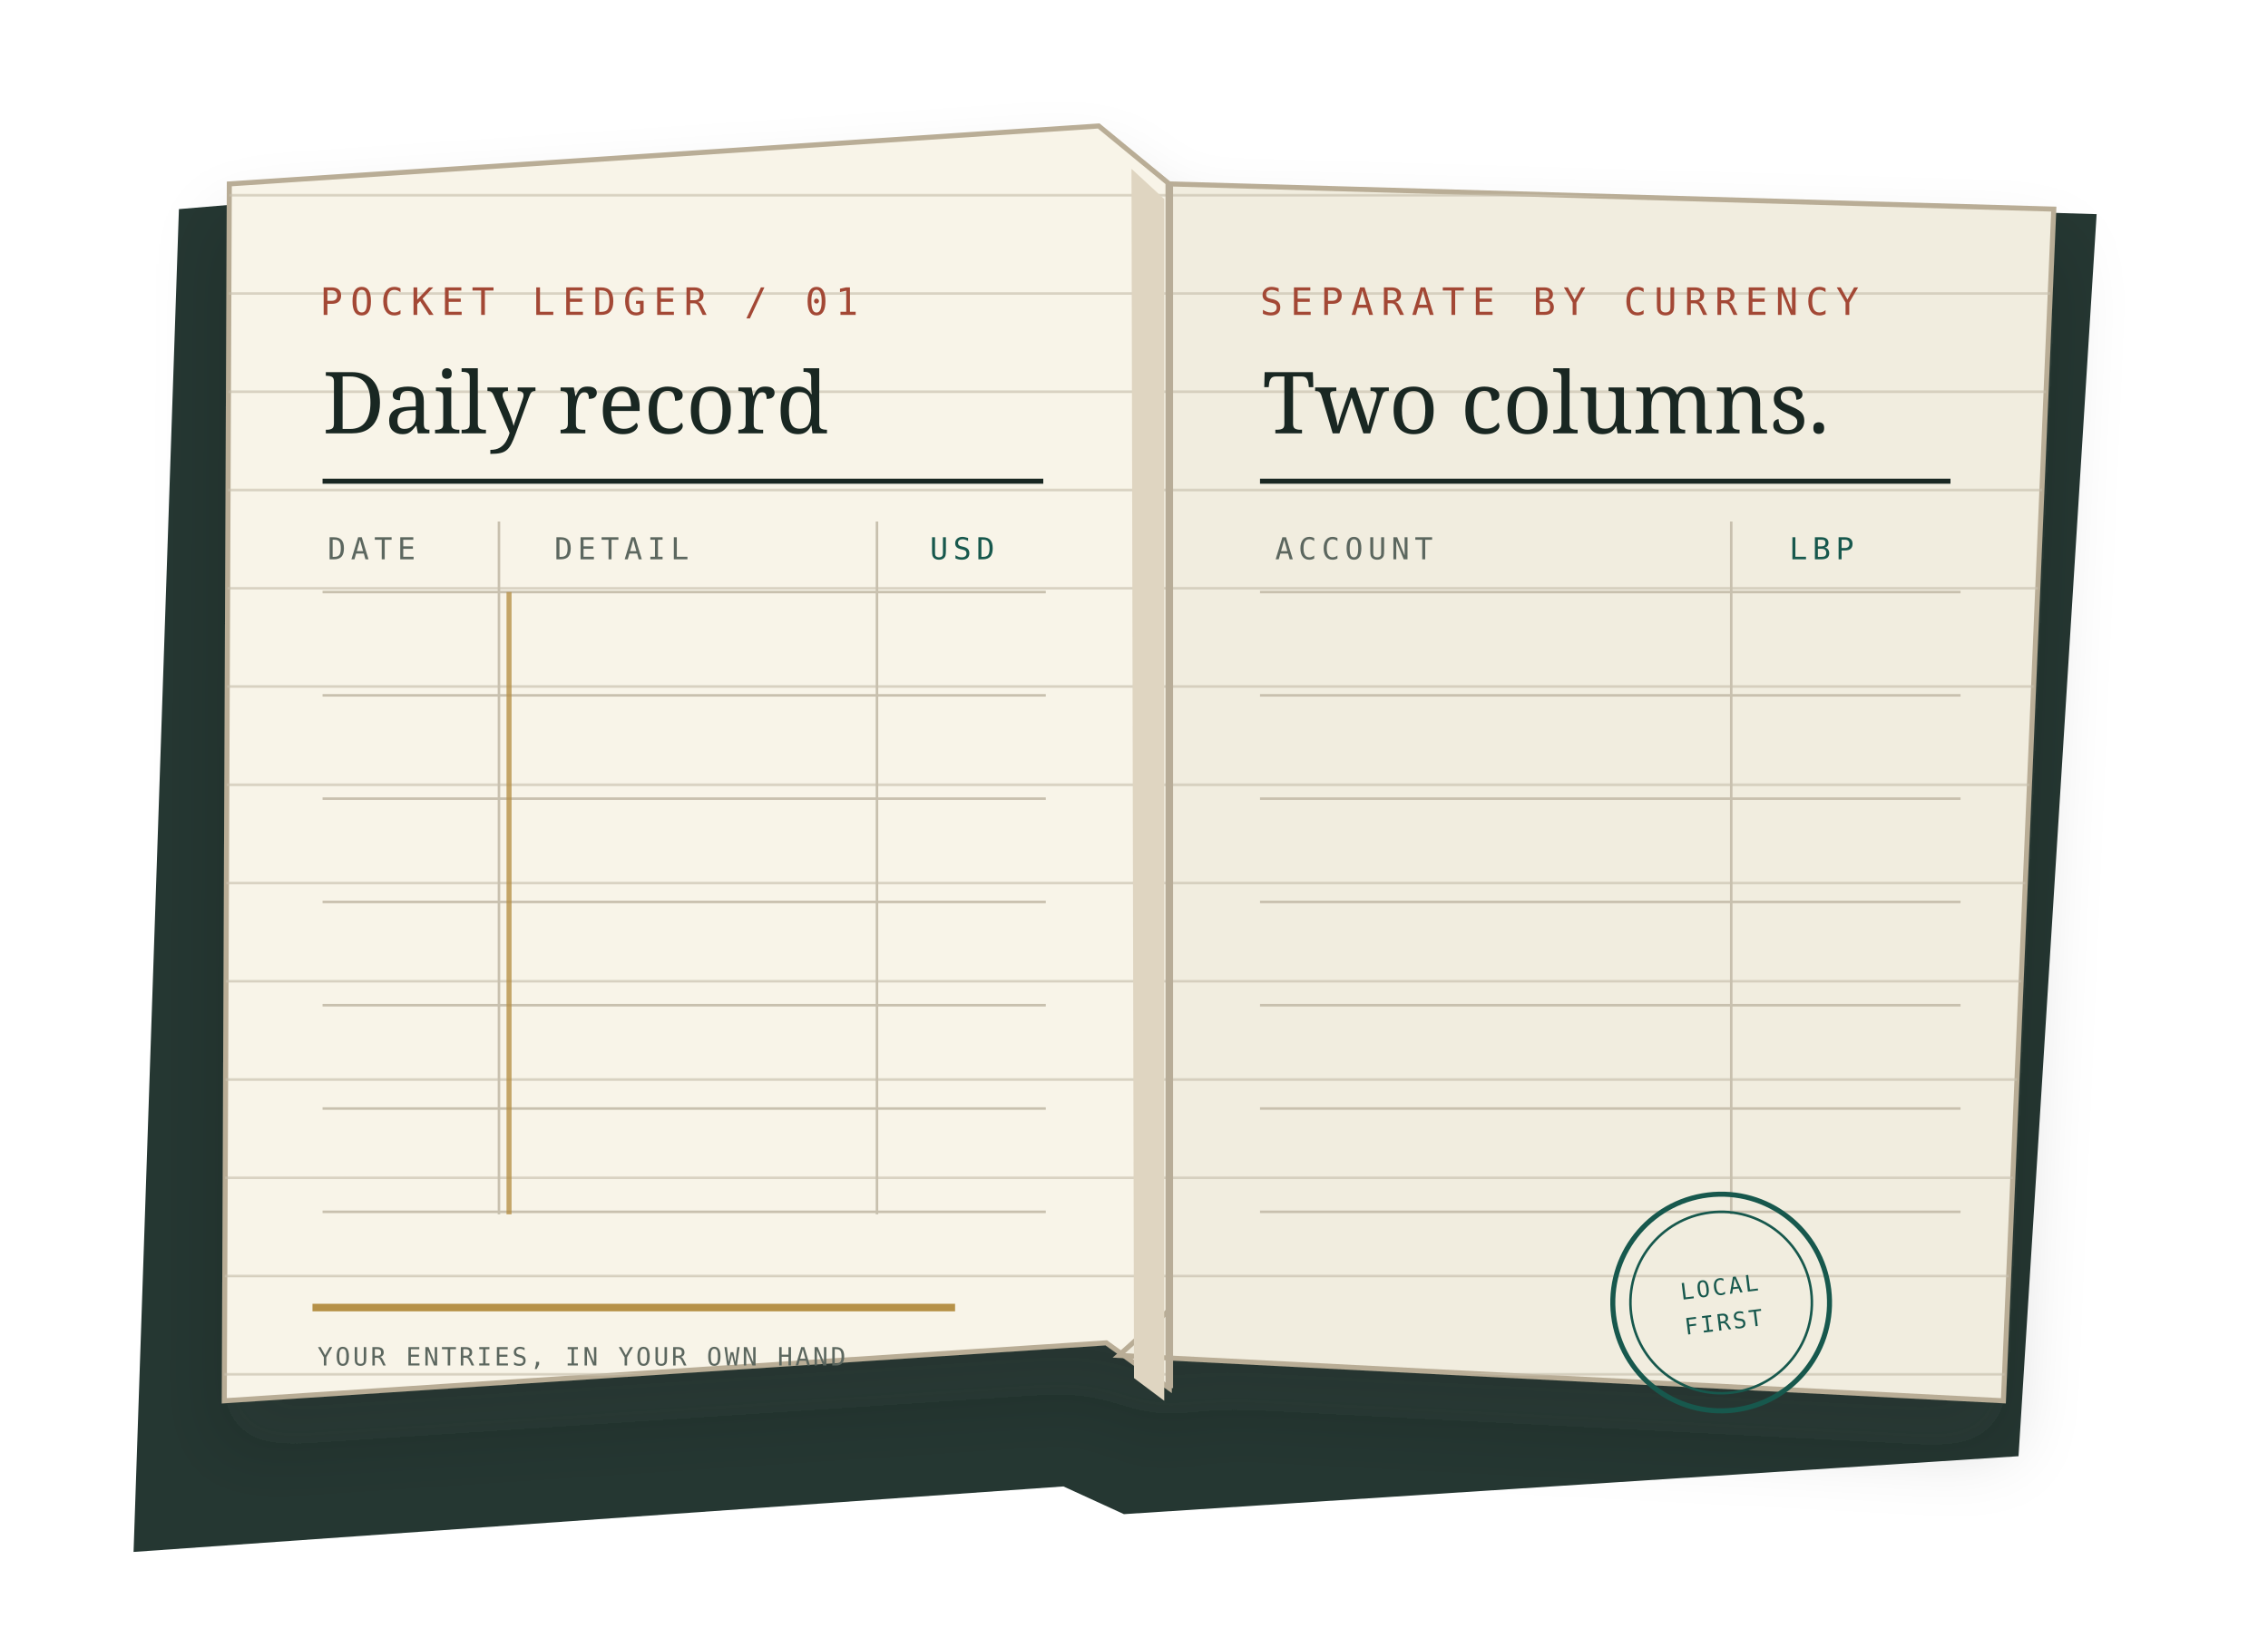
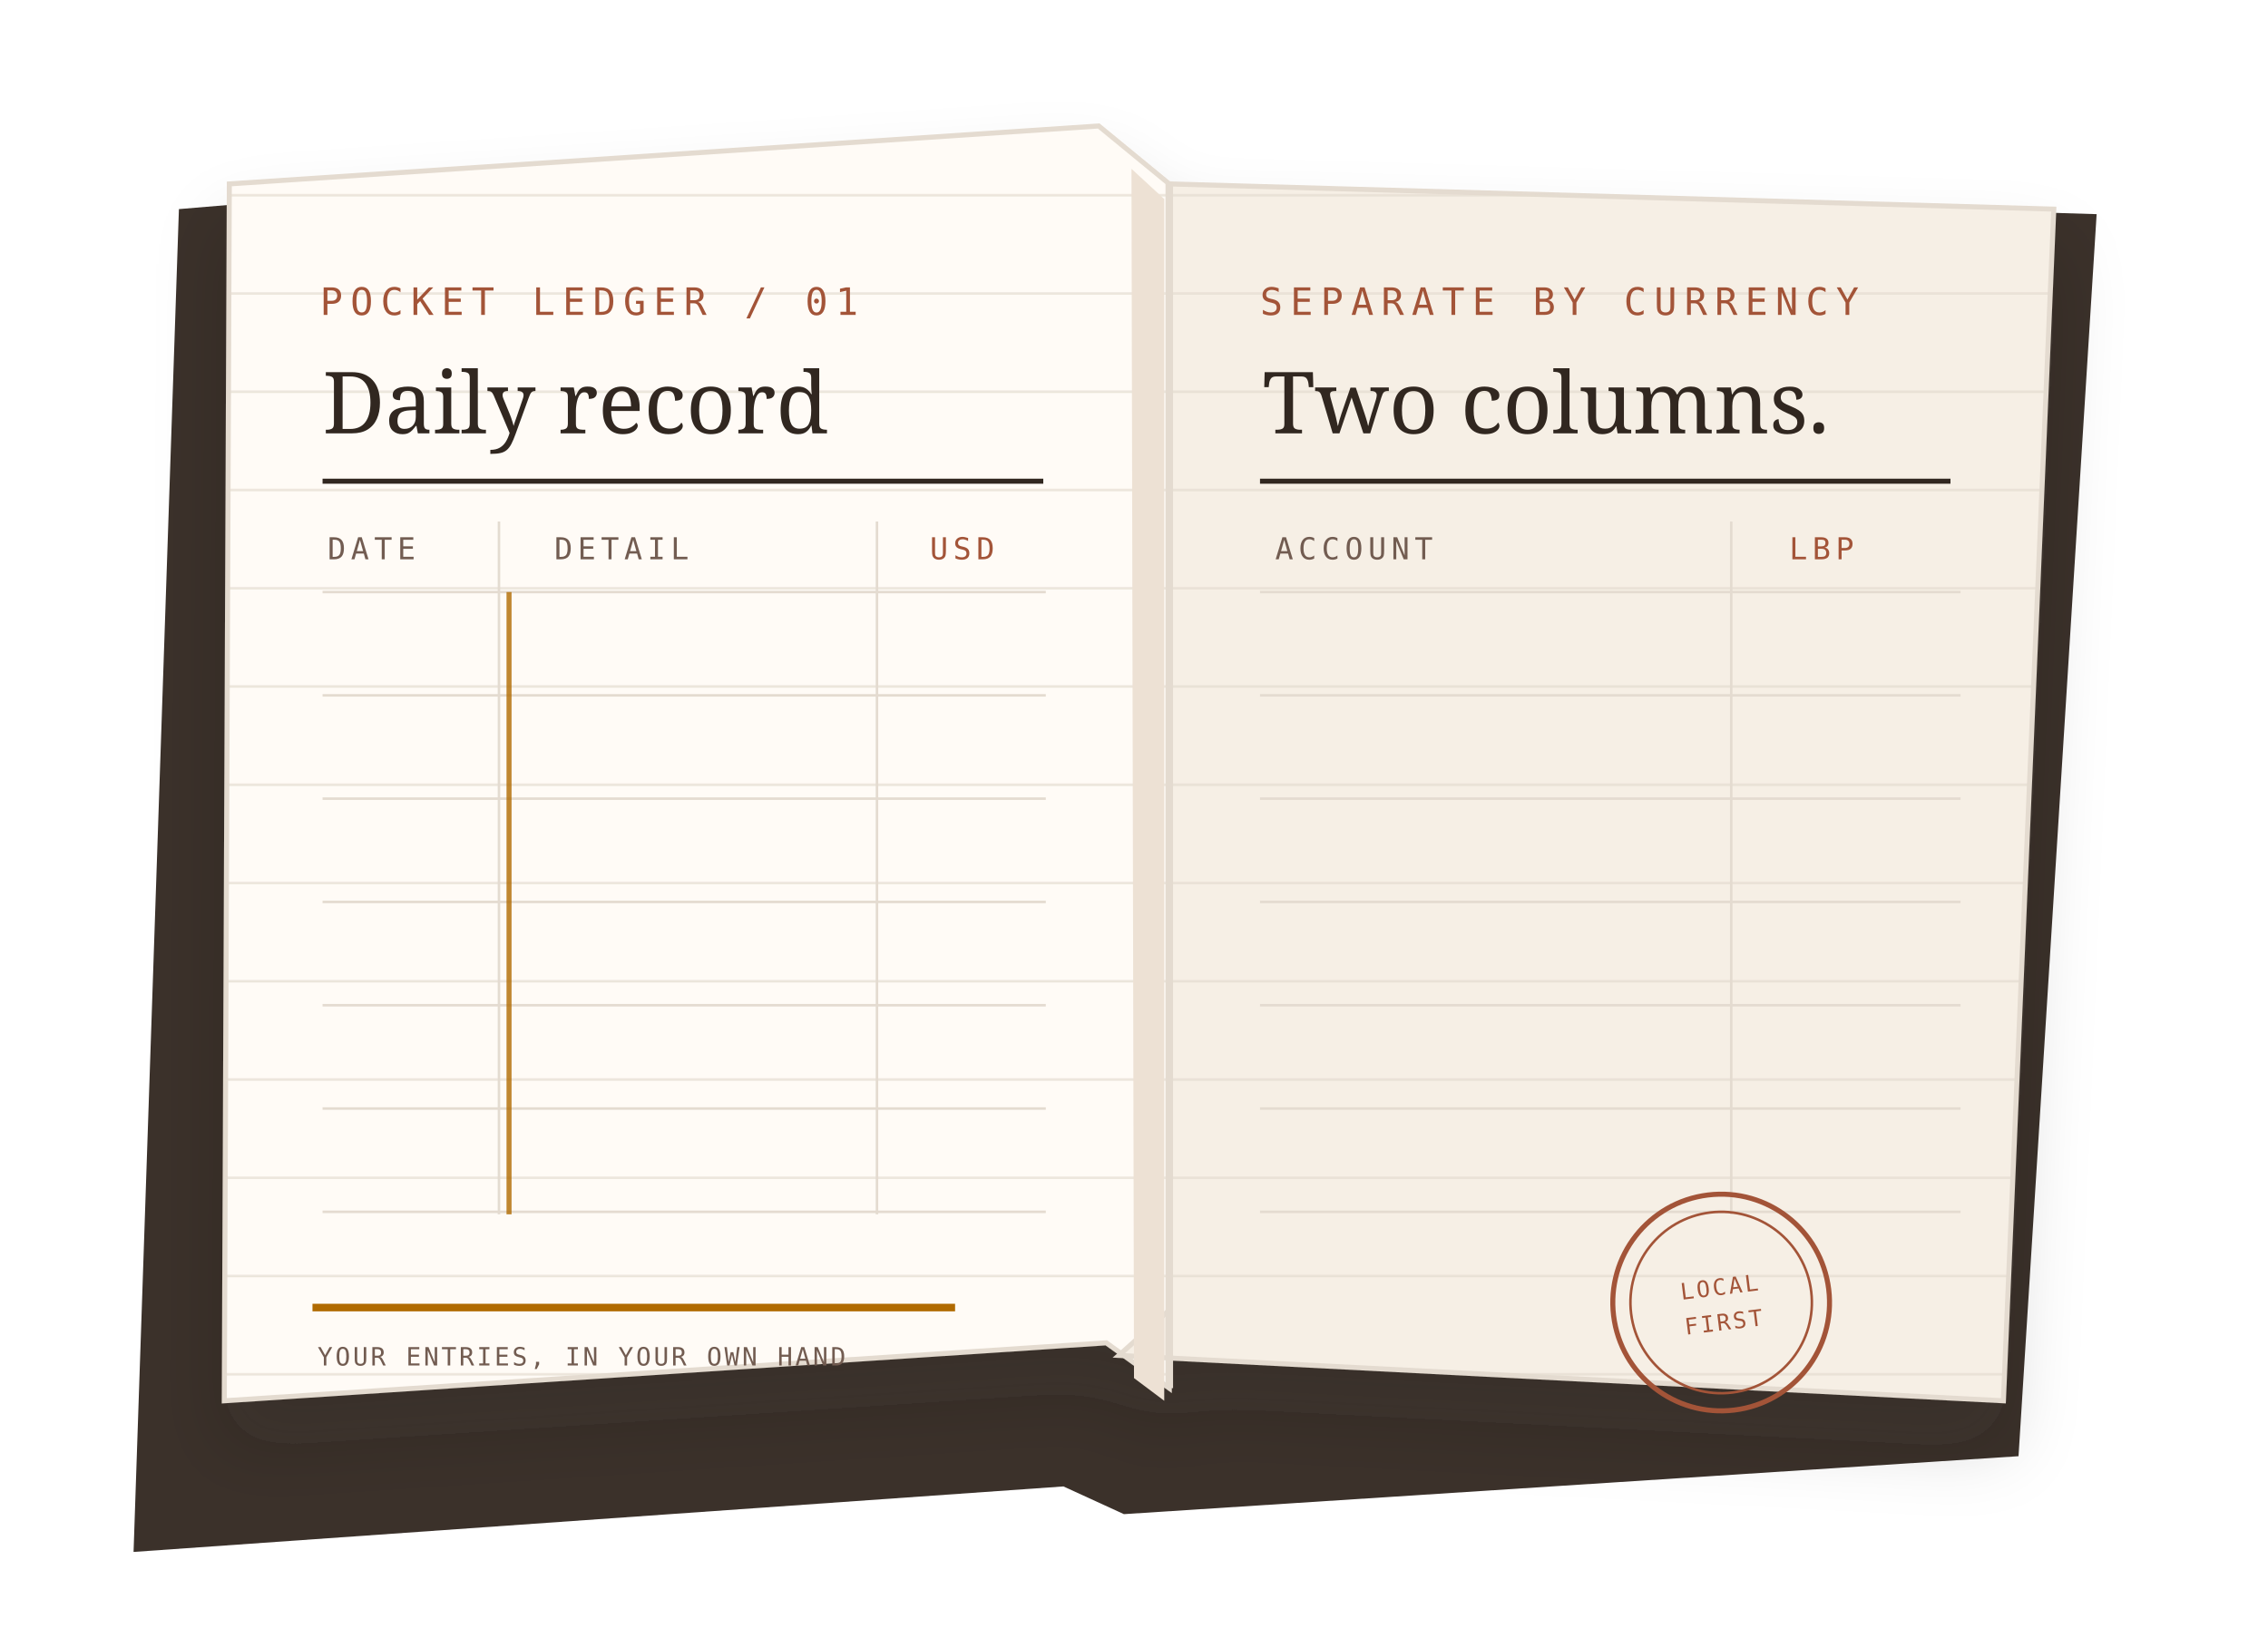
<svg xmlns="http://www.w3.org/2000/svg" viewBox="0 0 900 650" role="img" aria-labelledby="title desc">
  <defs>
    <pattern id="paperLines" width="1" height="39" patternUnits="userSpaceOnUse">
-       <path d="M0 38.5H900" stroke="#c8c0ae" stroke-width="1" opacity=".65" />
+       <path d="M0 38.5H900" stroke="#e4dbd0" stroke-width="1" opacity=".65" />
    </pattern>
    <filter id="shadow" x="-20%" y="-20%" width="140%" height="150%">
-       <feDropShadow dx="0" dy="18" stdDeviation="14" flood-color="#26352e" flood-opacity=".16" />
+       <feDropShadow dx="0" dy="18" stdDeviation="14" flood-color="#312720" flood-opacity=".16" />
    </filter>
  </defs>
-   <path d="M71 83 429 53l35 21 368 11-31 493-355 23-24-11-369 26z" fill="#1a2d28" opacity=".95" />
+   <path d="M71 83 429 53l35 21 368 11-31 493-355 23-24-11-369 26z" fill="#312720" opacity=".95" />
  <g filter="url(#shadow)">
-     <path d="m91 73 345-23 28 23v478l-25-18-350 23z" fill="#f8f4e8" stroke="#b9ad96" stroke-width="2" />
-     <path d="m464 73 351 10-20 473-351-18 20-18z" fill="#f1eddf" stroke="#b9ad96" stroke-width="2" />
+     <path d="m91 73 345-23 28 23v478l-25-18-350 23z" fill="#fffbf6" stroke="#e4dbd0" stroke-width="2" />
+     <path d="m464 73 351 10-20 473-351-18 20-18z" fill="#f6efe5" stroke="#e4dbd0" stroke-width="2" />
    <path d="m91 73 345-23 28 23v478l-25-18-350 23z" fill="url(#paperLines)" />
    <path d="m464 73 351 10-20 473-351-18 20-18z" fill="url(#paperLines)" />
  </g>
-   <path d="M464 73v478" stroke="#b8ad98" stroke-width="3" />
-   <path d="m449 67 13 12v477l-12-9z" fill="#dfd5c1" />
-   <text x="127" y="125" fill="#a34835" font-family="monospace" font-size="15" letter-spacing="3">POCKET LEDGER / 01</text>
-   <text x="128" y="172" fill="#192722" font-family="Georgia,serif" font-size="34">Daily record</text>
-   <path d="M128 191h286" stroke="#192722" stroke-width="2" />
-   <text x="130" y="222" fill="#5c675f" font-family="monospace" font-size="12" letter-spacing="2">DATE</text>
-   <text x="220" y="222" fill="#5c675f" font-family="monospace" font-size="12" letter-spacing="2">DETAIL</text>
-   <text x="369" y="222" fill="#17584d" font-family="monospace" font-size="12" letter-spacing="2">USD</text>
-   <path d="M128 235h287M128 276h287M128 317h287M128 358h287M128 399h287M128 440h287M128 481h287" stroke="#c8c0ae" stroke-width="1" />
-   <path d="M198 207v275M348 207v275" stroke="#c8c0ae" stroke-width="1" />
-   <path d="M202 235v247" stroke="#b69148" stroke-width="2" opacity=".8" />
-   <text x="500" y="125" fill="#a34835" font-family="monospace" font-size="15" letter-spacing="3">SEPARATE BY CURRENCY</text>
-   <text x="501" y="172" fill="#192722" font-family="Georgia,serif" font-size="34">Two columns.</text>
-   <path d="M500 191h274" stroke="#192722" stroke-width="2" />
-   <text x="506" y="222" fill="#5c675f" font-family="monospace" font-size="12" letter-spacing="2">ACCOUNT</text>
-   <text x="710" y="222" fill="#17584d" font-family="monospace" font-size="12" letter-spacing="2">LBP</text>
-   <path d="M500 235h278M500 276h278M500 317h278M500 358h278M500 399h278M500 440h278M500 481h278" stroke="#c8c0ae" stroke-width="1" />
-   <path d="M687 207v275" stroke="#c8c0ae" stroke-width="1" />
+   <path d="M464 73v478" stroke="#e4dbd0" stroke-width="3" />
+   <path d="m449 67 13 12v477l-12-9z" fill="#ede1d4" />
+   <text x="127" y="125" fill="#a35438" font-family="monospace" font-size="15" letter-spacing="3">POCKET LEDGER / 01</text>
+   <text x="128" y="172" fill="#312720" font-family="Georgia,serif" font-size="34">Daily record</text>
+   <path d="M128 191h286" stroke="#312720" stroke-width="2" />
+   <text x="130" y="222" fill="#725c51" font-family="monospace" font-size="12" letter-spacing="2">DATE</text>
+   <text x="220" y="222" fill="#725c51" font-family="monospace" font-size="12" letter-spacing="2">DETAIL</text>
+   <text x="369" y="222" fill="#a35438" font-family="monospace" font-size="12" letter-spacing="2">USD</text>
+   <path d="M128 235h287M128 276h287M128 317h287M128 358h287M128 399h287M128 440h287M128 481h287" stroke="#e4dbd0" stroke-width="1" />
+   <path d="M198 207v275M348 207v275" stroke="#e4dbd0" stroke-width="1" />
+   <path d="M202 235v247" stroke="#b06a00" stroke-width="2" opacity=".8" />
+   <text x="500" y="125" fill="#a35438" font-family="monospace" font-size="15" letter-spacing="3">SEPARATE BY CURRENCY</text>
+   <text x="501" y="172" fill="#312720" font-family="Georgia,serif" font-size="34">Two columns.</text>
+   <path d="M500 191h274" stroke="#312720" stroke-width="2" />
+   <text x="506" y="222" fill="#725c51" font-family="monospace" font-size="12" letter-spacing="2">ACCOUNT</text>
+   <text x="710" y="222" fill="#a35438" font-family="monospace" font-size="12" letter-spacing="2">LBP</text>
+   <path d="M500 235h278M500 276h278M500 317h278M500 358h278M500 399h278M500 440h278M500 481h278" stroke="#e4dbd0" stroke-width="1" />
+   <path d="M687 207v275" stroke="#e4dbd0" stroke-width="1" />
  <g transform="rotate(-7 683 517)">
-     <circle cx="683" cy="517" r="43" fill="none" stroke="#17584d" stroke-width="2" />
-     <circle cx="683" cy="517" r="36" fill="none" stroke="#17584d" stroke-width="1" />
-     <text x="683" y="514" text-anchor="middle" fill="#17584d" font-family="monospace" font-size="9" letter-spacing="1">LOCAL</text>
-     <text x="683" y="528" text-anchor="middle" fill="#17584d" font-family="monospace" font-size="9" letter-spacing="1">FIRST</text>
+     <circle cx="683" cy="517" r="43" fill="none" stroke="#a35438" stroke-width="2" />
+     <circle cx="683" cy="517" r="36" fill="none" stroke="#a35438" stroke-width="1" />
+     <text x="683" y="514" text-anchor="middle" fill="#a35438" font-family="monospace" font-size="9" letter-spacing="1">LOCAL</text>
+     <text x="683" y="528" text-anchor="middle" fill="#a35438" font-family="monospace" font-size="9" letter-spacing="1">FIRST</text>
  </g>
-   <path d="M124 519h255" stroke="#b69148" stroke-width="3" />
-   <text x="126" y="542" fill="#5c675f" font-family="monospace" font-size="10" letter-spacing="1">YOUR ENTRIES, IN YOUR OWN HAND</text>
+   <path d="M124 519h255" stroke="#b06a00" stroke-width="3" />
+   <text x="126" y="542" fill="#725c51" font-family="monospace" font-size="10" letter-spacing="1">YOUR ENTRIES, IN YOUR OWN HAND</text>
</svg>
